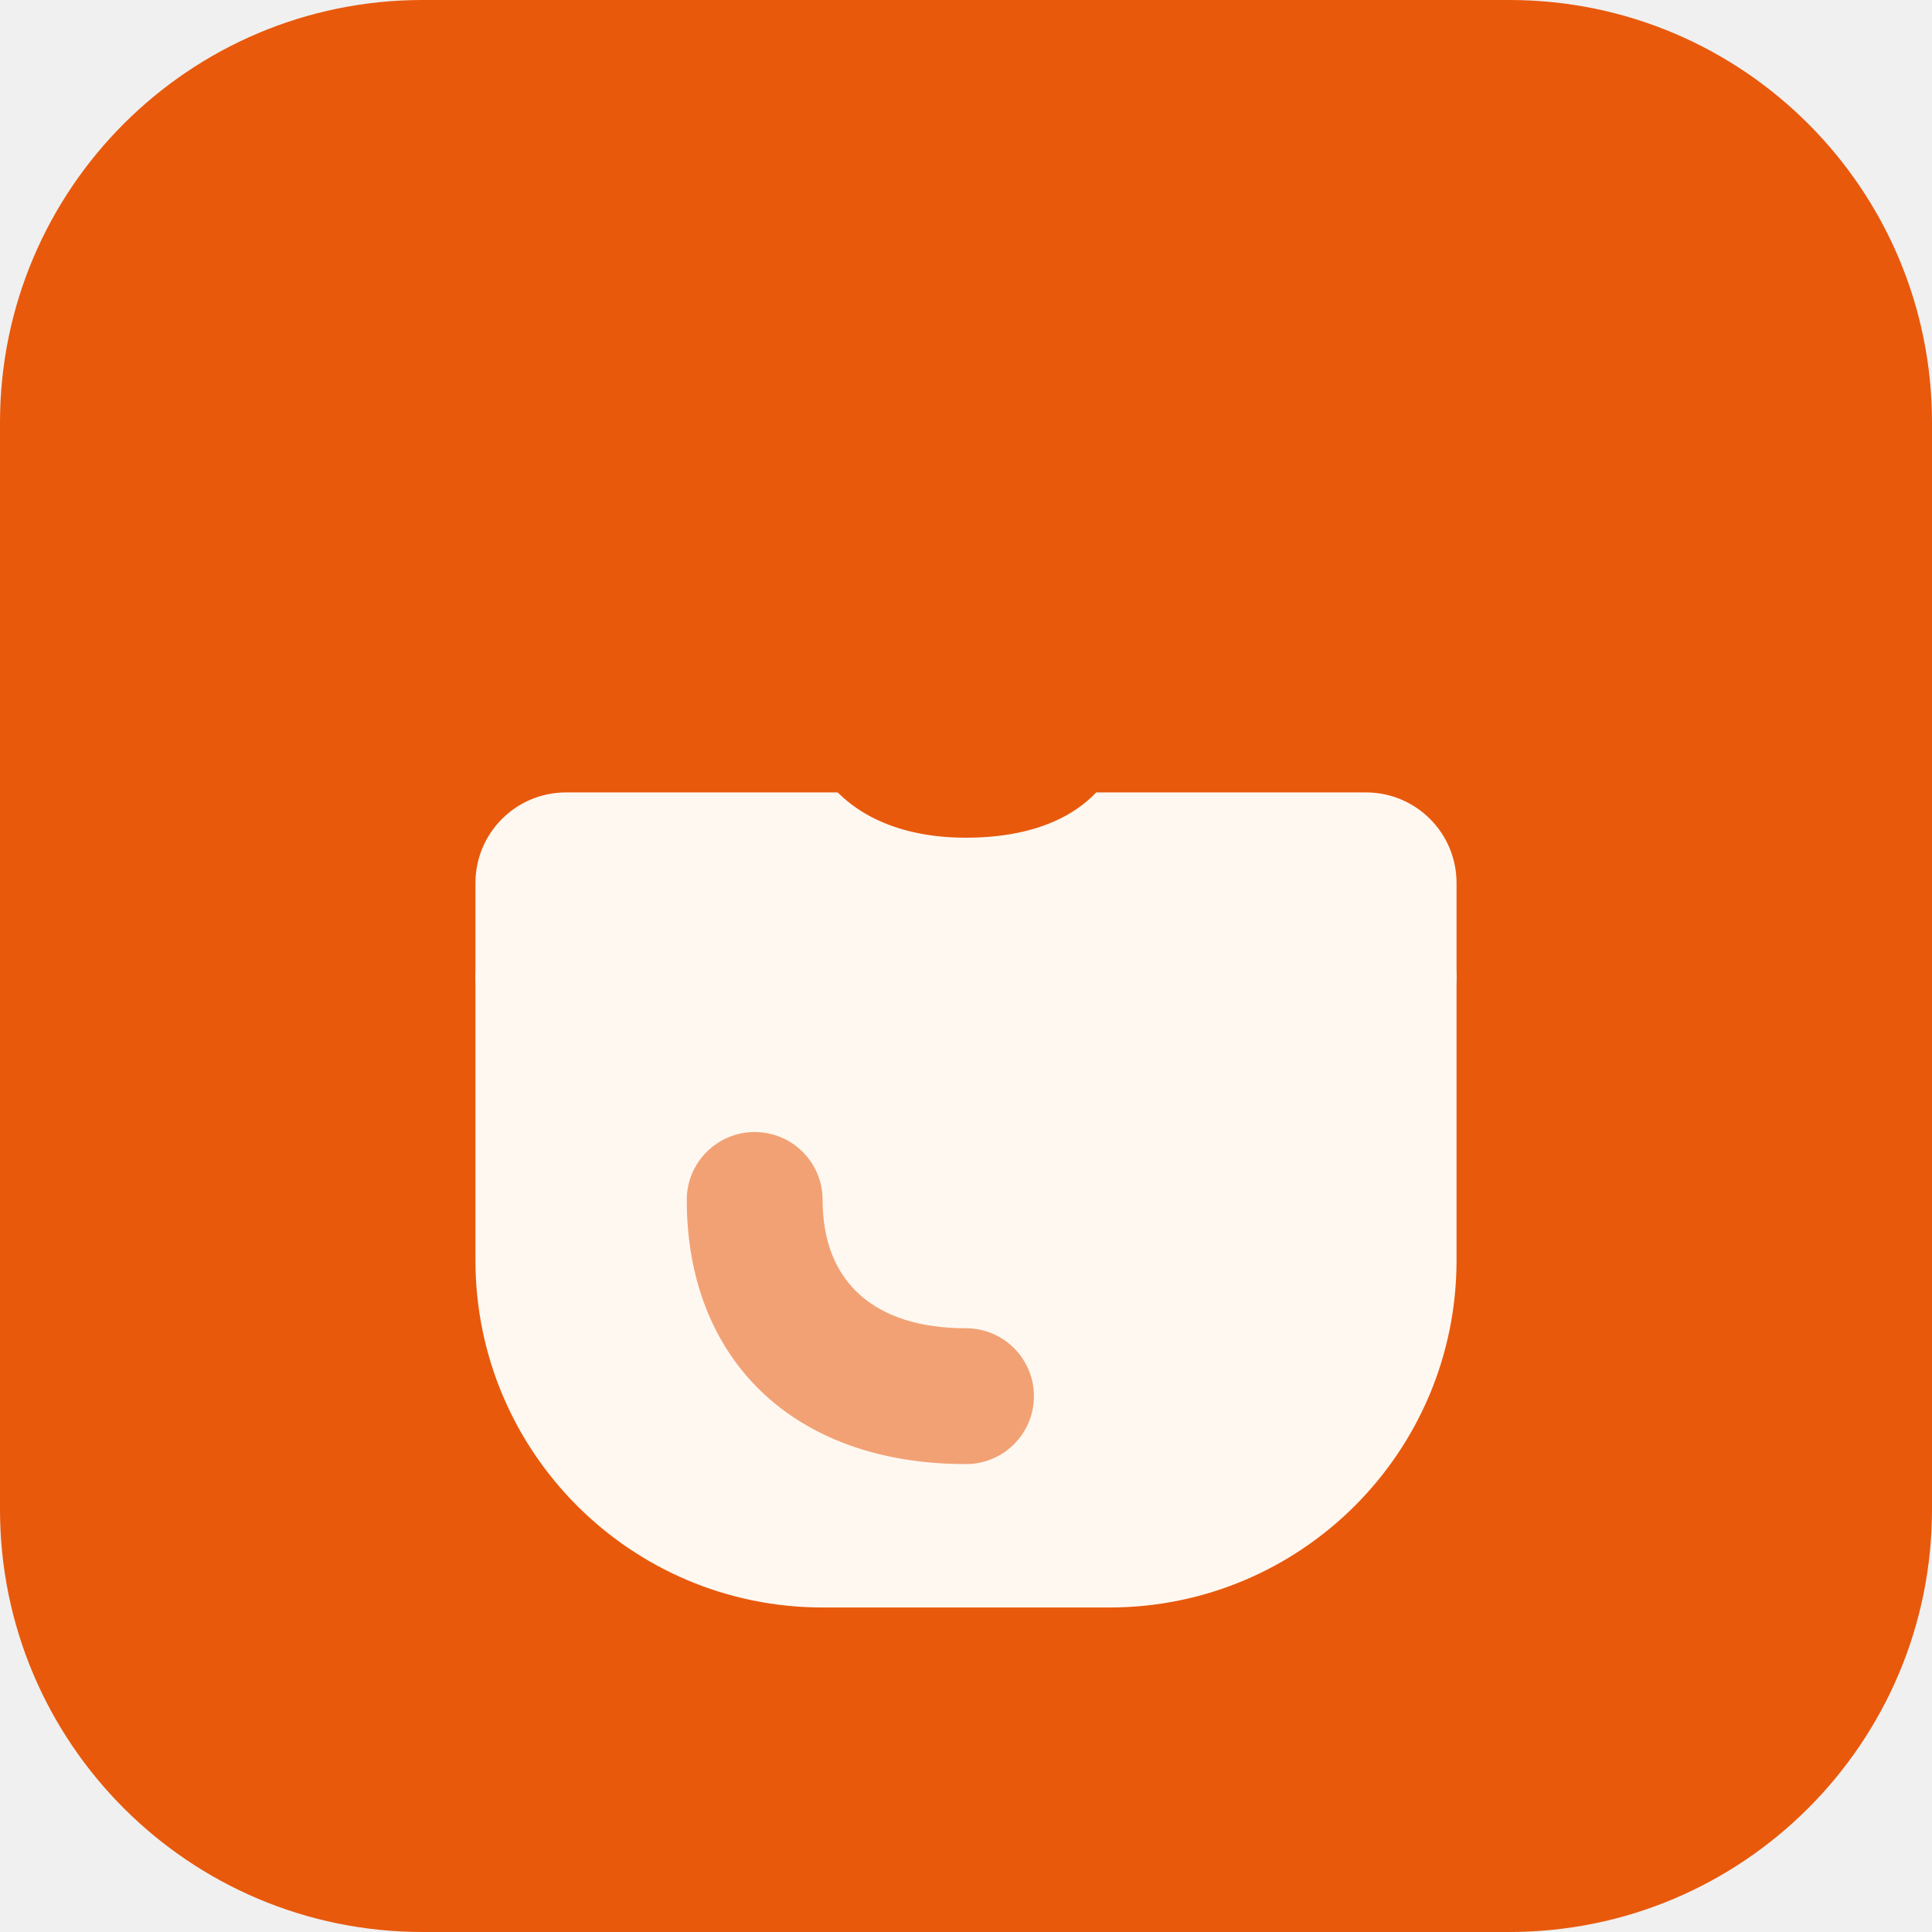
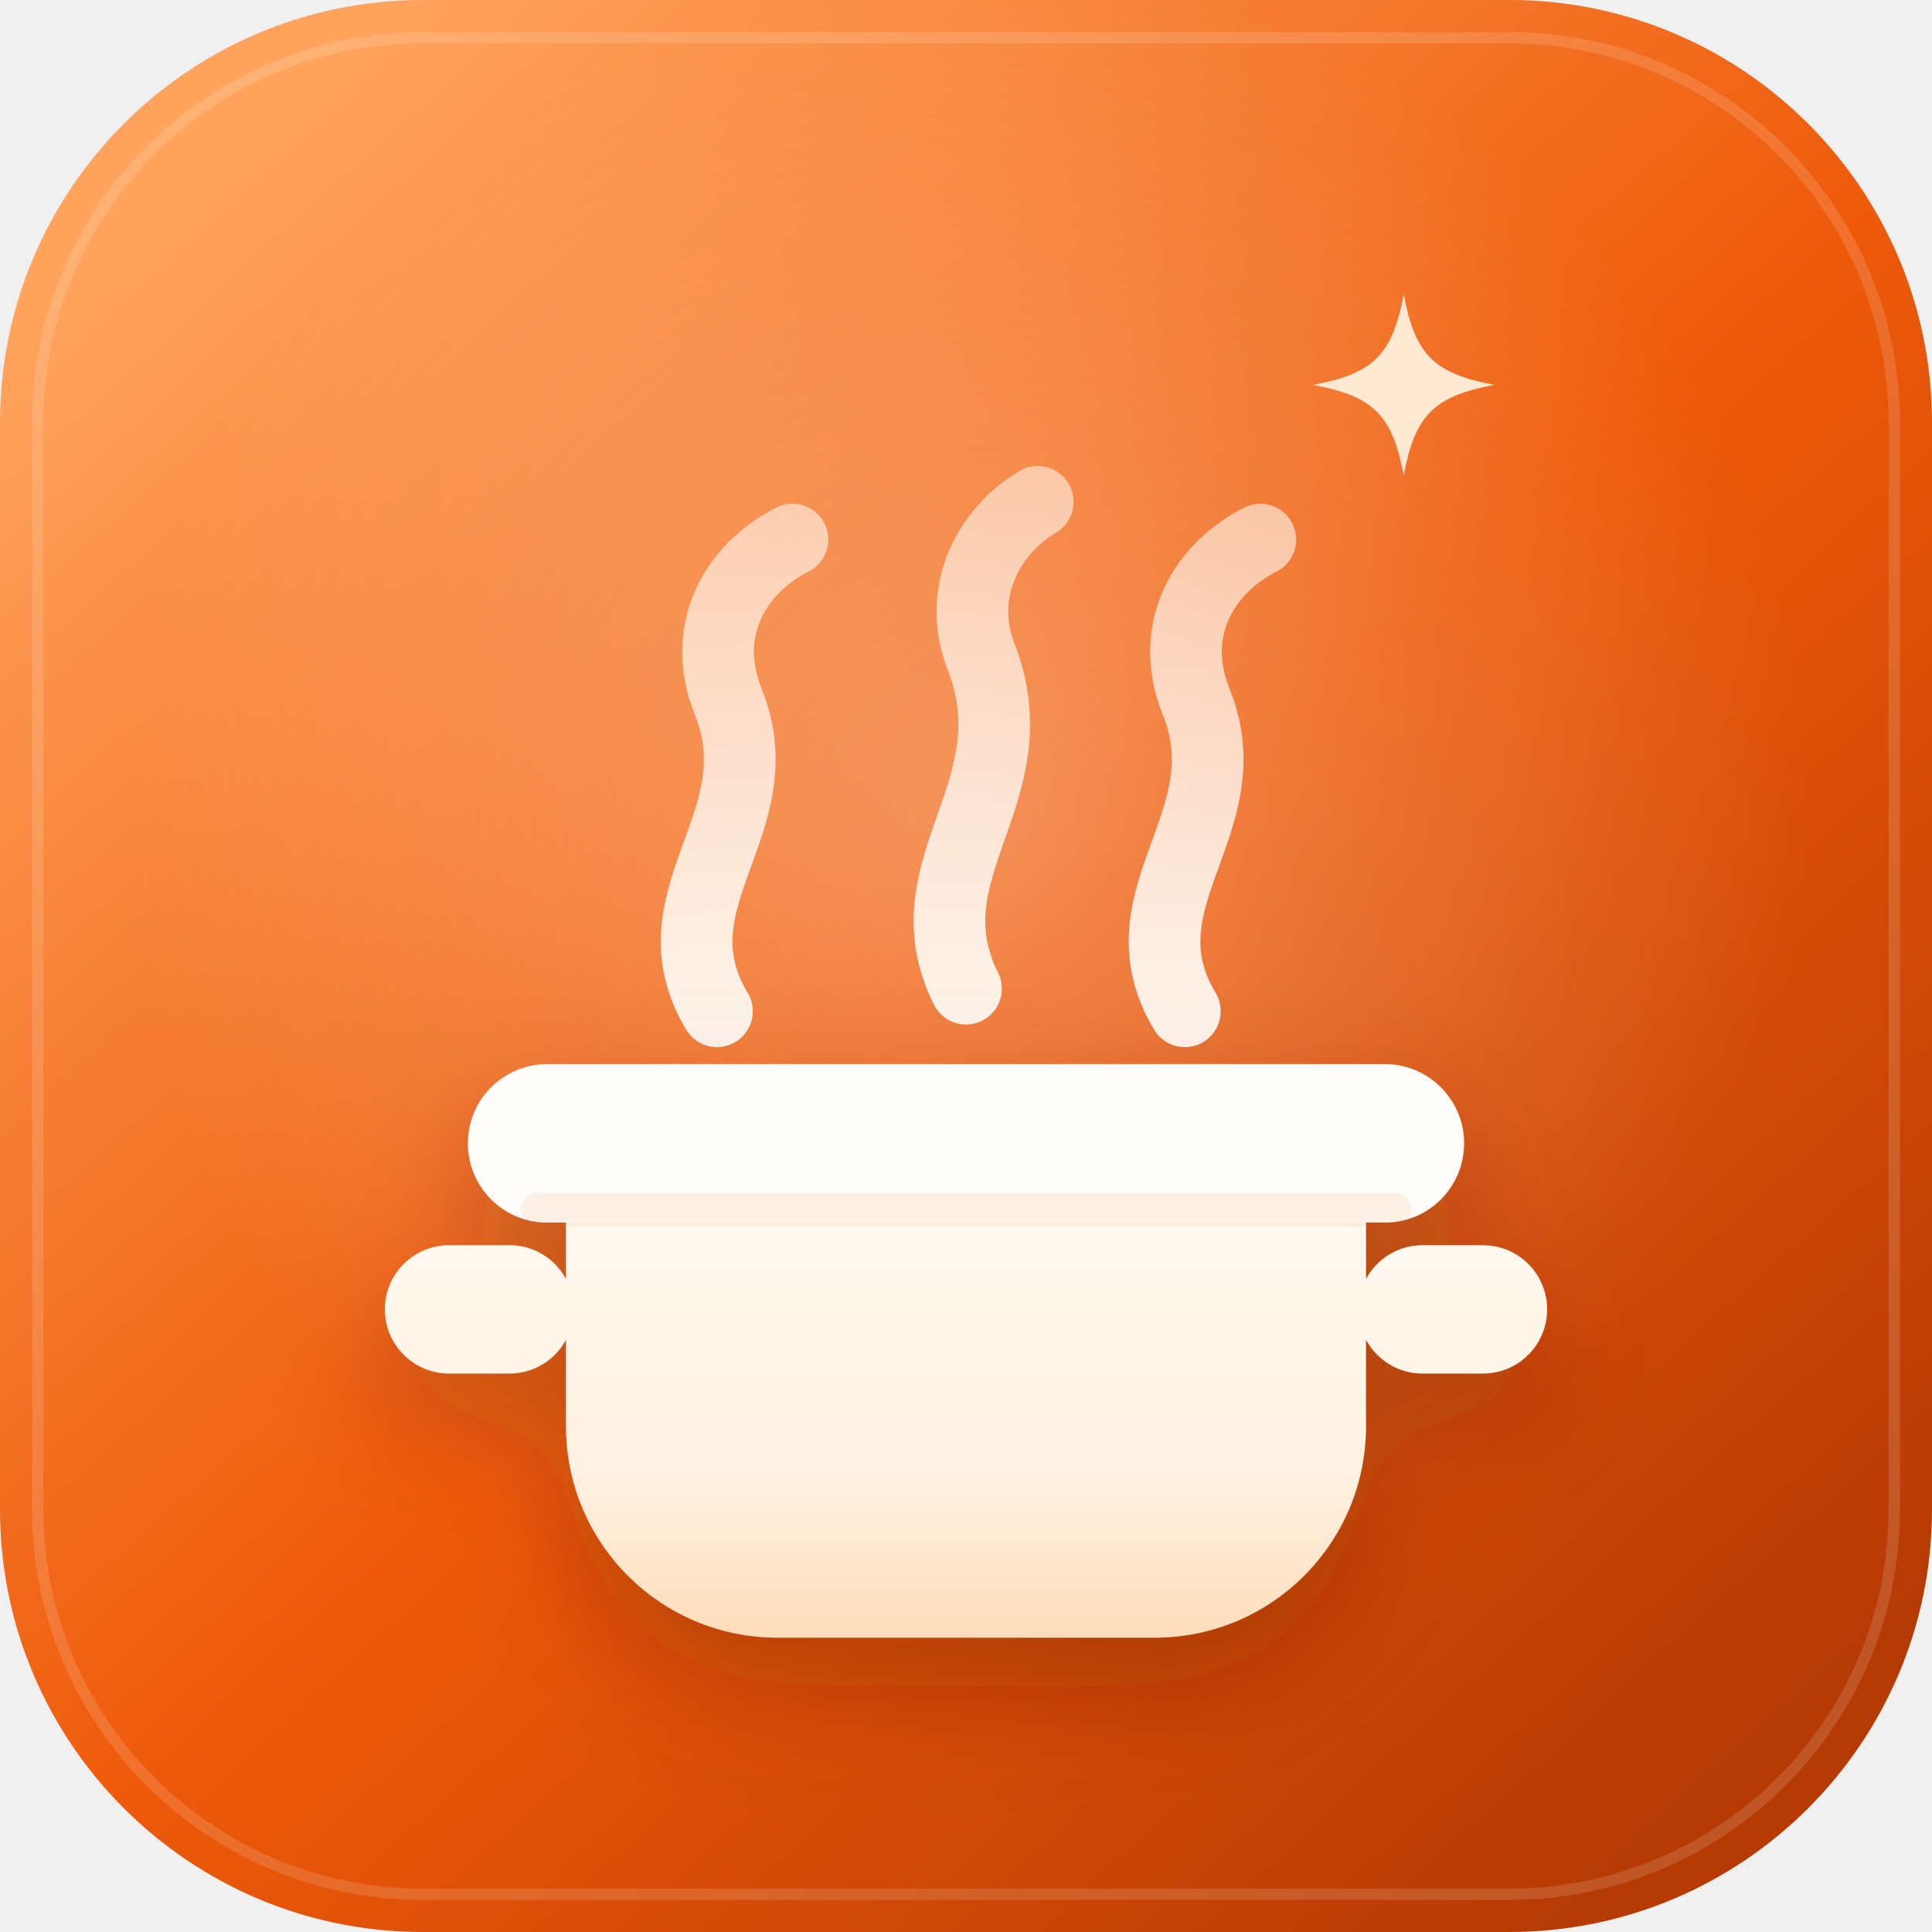
<svg xmlns="http://www.w3.org/2000/svg" viewBox="0 0 512 512" width="512" height="512" role="img" aria-label="Simmer">
-   <rect width="512" height="512" rx="112" fill="#e8590c" />
-   <path d="M150 210h212a24 24 0 0 1 24 24v100a92 92 0 0 1-92 92h-76a92 92 0 0 1-92-92V234a24 24 0 0 1 24-24z" fill="#fff8f1" />
-   <rect x="126" y="246" width="34" height="26" rx="13" fill="#fff8f1" />
-   <rect x="352" y="246" width="34" height="26" rx="13" fill="#fff8f1" />
-   <path d="M256 96c34 46-6 60 6 96 20-14 22-38 22-38 26 30 18 68-28 68-46 0-56-42-30-72 8 12 14 20 16 30 12-24 12-52 14-84z" fill="#e8590c" />
-   <path d="M200 300a18 18 0 0 1 18 18c0 22 14 34 38 34a18 18 0 0 1 0 36c-46 0-74-28-74-70a18 18 0 0 1 18-18z" fill="#e8590c" opacity=".55" />
+   <defs>
+     <linearGradient id="bg" x1="58" y1="40" x2="454" y2="476" gradientUnits="userSpaceOnUse">
+       <stop offset="0" stop-color="#ffa35d" />
+       <stop offset="0.52" stop-color="#ee5a0a" />
+       <stop offset="1" stop-color="#b63a04" />
+     </linearGradient>
+     <radialGradient id="glow" cx="0" cy="0" r="1" gradientTransform="translate(256 214) scale(224)" gradientUnits="userSpaceOnUse">
+       <stop stop-color="#fff6ec" stop-opacity="0.32" />
+       <stop offset="1" stop-color="#fff6ec" stop-opacity="0" />
+     </radialGradient>
+     <linearGradient id="pot" x1="256" y1="282" x2="256" y2="436" gradientUnits="userSpaceOnUse">
+       <stop stop-color="#fffdf9" />
+       <stop offset="0.7" stop-color="#fff2e2" />
+       <stop offset="1" stop-color="#ffdcba" />
+     </linearGradient>
+     <linearGradient id="steam" x1="256" y1="118" x2="256" y2="276" gradientUnits="userSpaceOnUse">
+       <stop stop-color="#fff8f1" stop-opacity="0.55" />
+       <stop offset="1" stop-color="#fff8f1" stop-opacity="0.98" />
+     </linearGradient>
+     <filter id="shadow" x="-35%" y="-25%" width="170%" height="170%">
+       <feDropShadow dx="0" dy="13" stdDeviation="15" flood-color="#6b2200" flood-opacity="0.32" />
+     </filter>
+   </defs>
+   <rect width="512" height="512" rx="112" fill="url(#bg)" />
+   <rect x="10" y="10" width="492" height="492" rx="102" fill="none" stroke="#fff" stroke-opacity="0.14" stroke-width="3" />
+   <circle cx="256" cy="214" r="224" fill="url(#glow)" />
+   <g stroke="url(#steam)" stroke-width="19" stroke-linecap="round" fill="none">
+     <path d="M190 268c-18-30 16-50 3-82-8-20 3-36 17-43" />
+     <path d="M256 262c-16-32 18-52 4-88-7-18 3-34 15-41" />
+     <path d="M314 268c-18-30 16-50 3-82-8-20 3-36 17-43" />
+   </g>
+   <path d="M372 78c3 16 8 21 24 24-16 3-21 8-24 24-3-16-8-21-24-24 16-3 21-8 24-24z" fill="#ffe9d2" />
+   <g filter="url(#shadow)">
+     <rect x="102" y="330" width="50" height="34" rx="17" fill="url(#pot)" />
+     <rect x="360" y="330" width="50" height="34" rx="17" fill="url(#pot)" />
+     <path d="M150 318h212v60a56 56 0 0 1-56 56H206a56 56 0 0 1-56-56z" fill="url(#pot)" />
+     <rect x="124" y="282" width="264" height="42" rx="21" fill="#fffdf9" />
+   </g>
+   <rect x="138" y="316" width="236" height="9" rx="4.5" fill="#e8590c" opacity="0.08" />
</svg>
